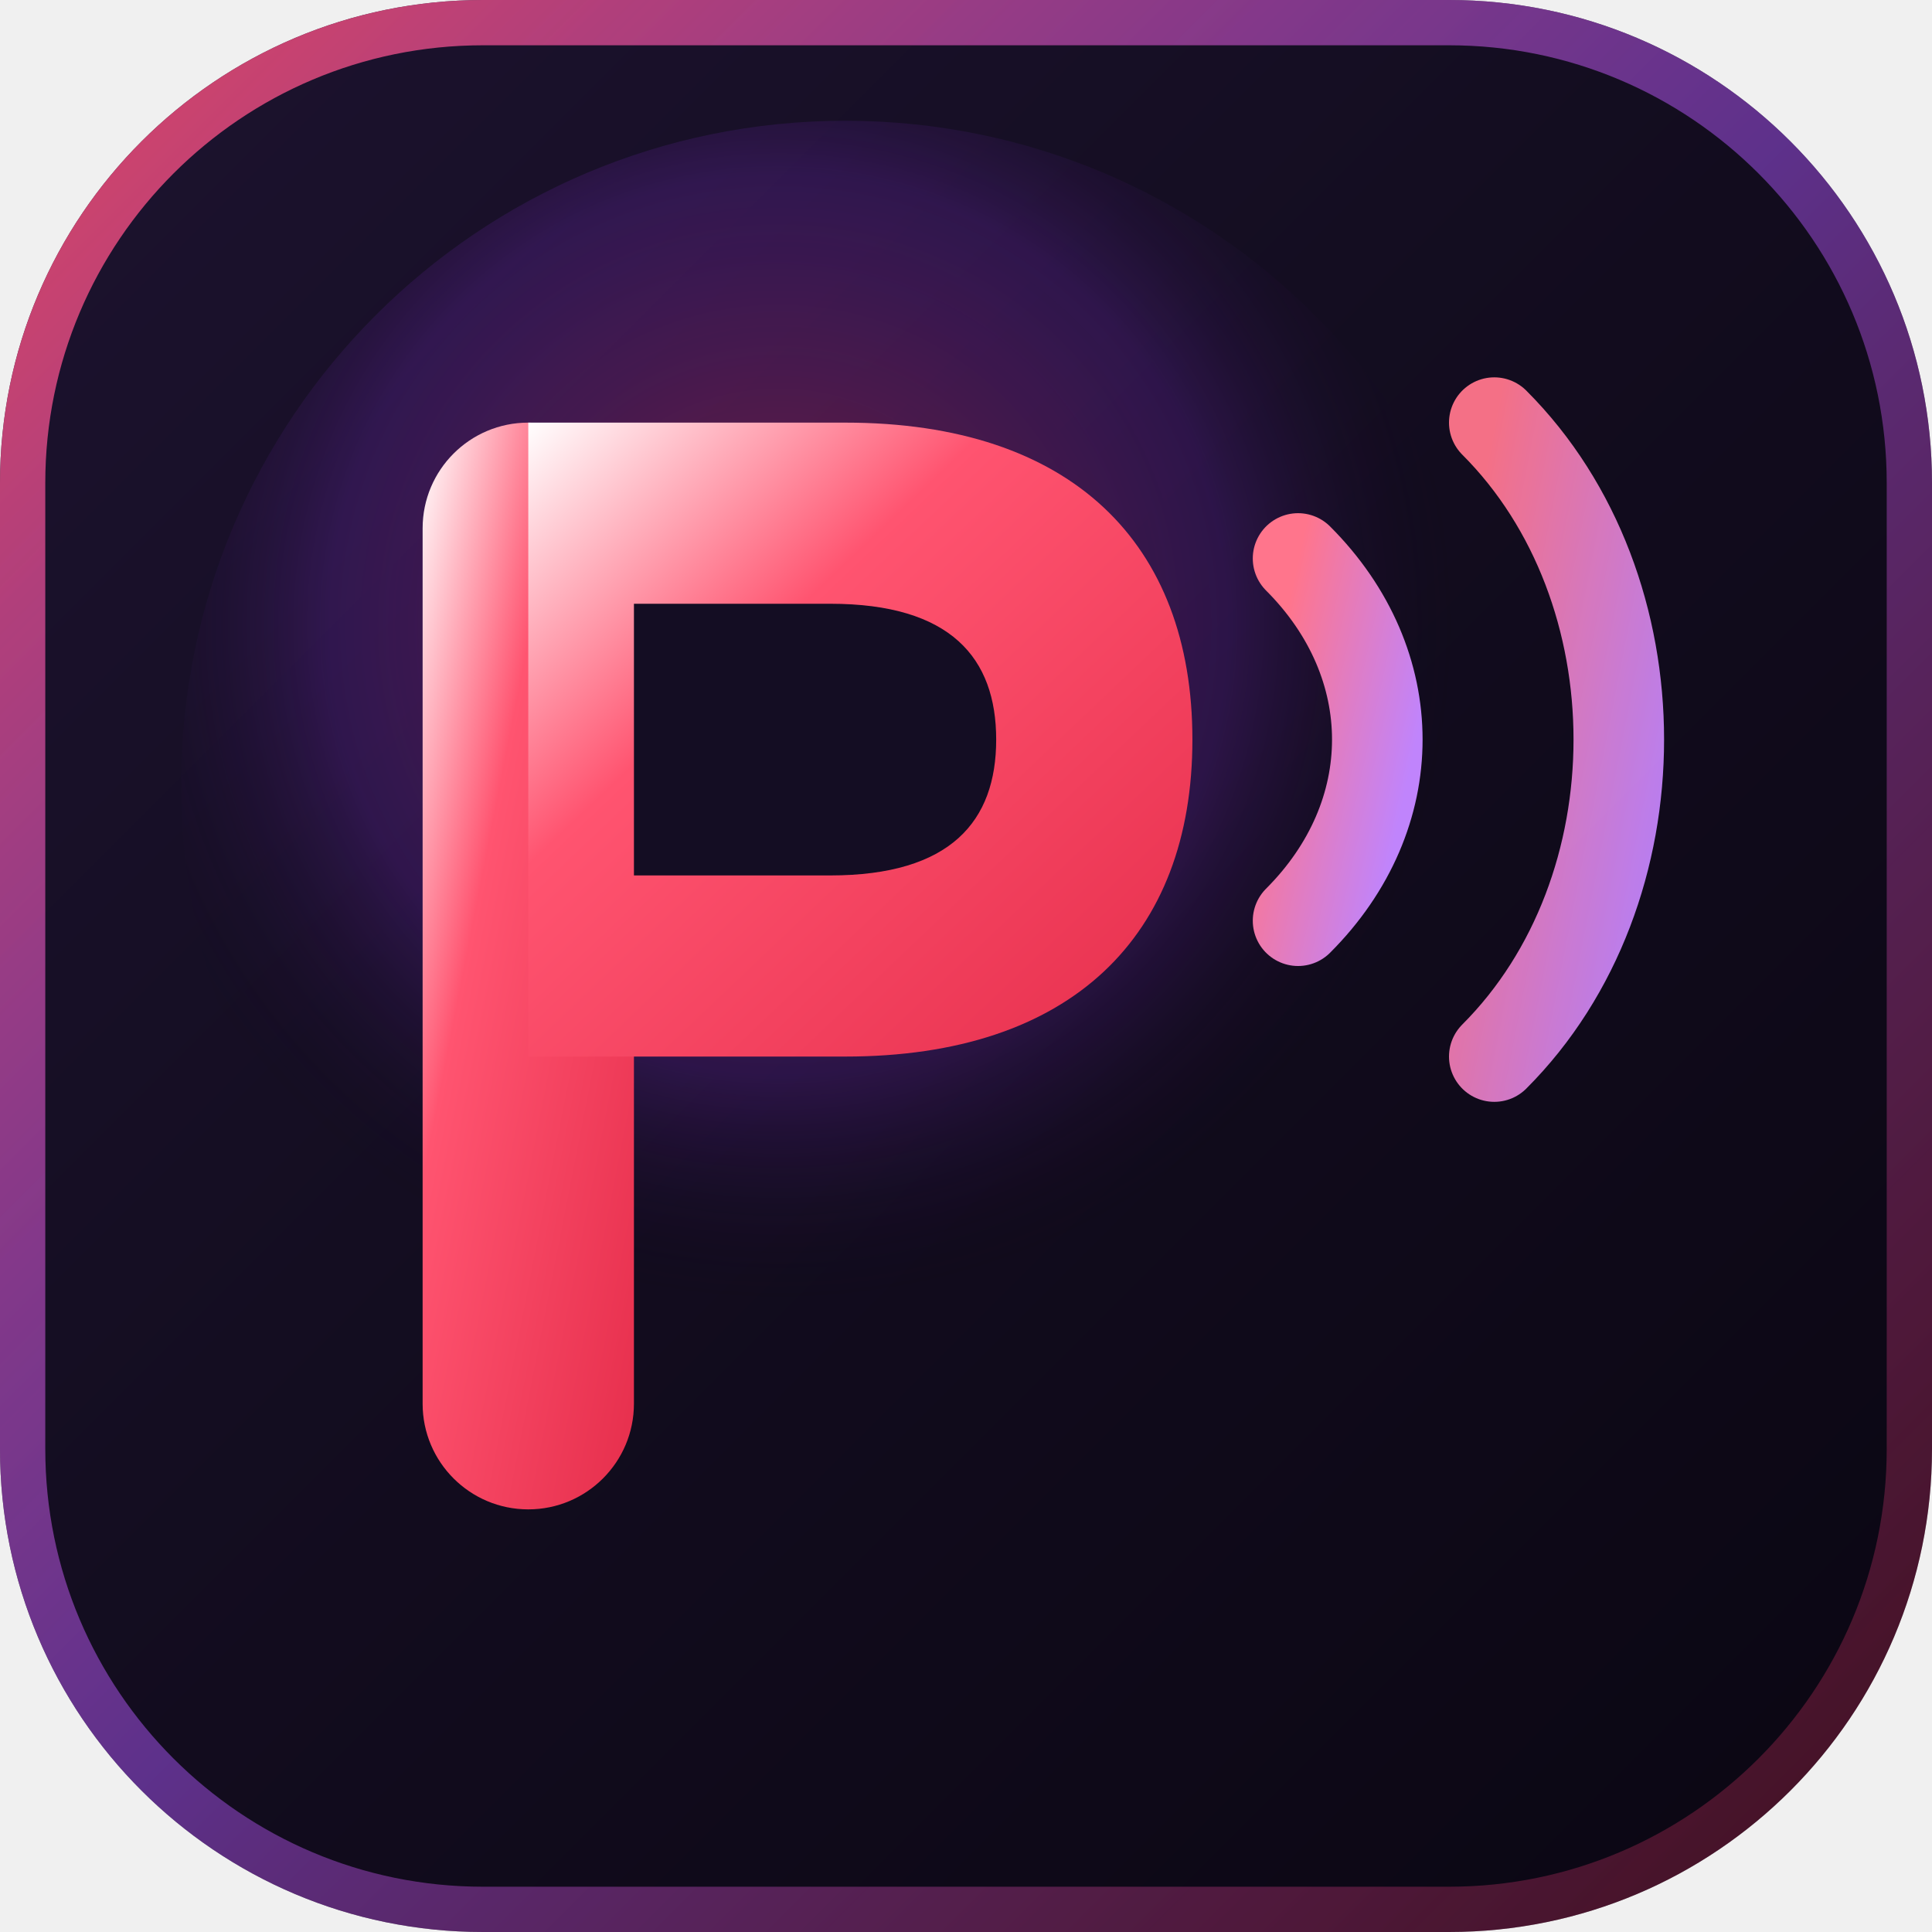
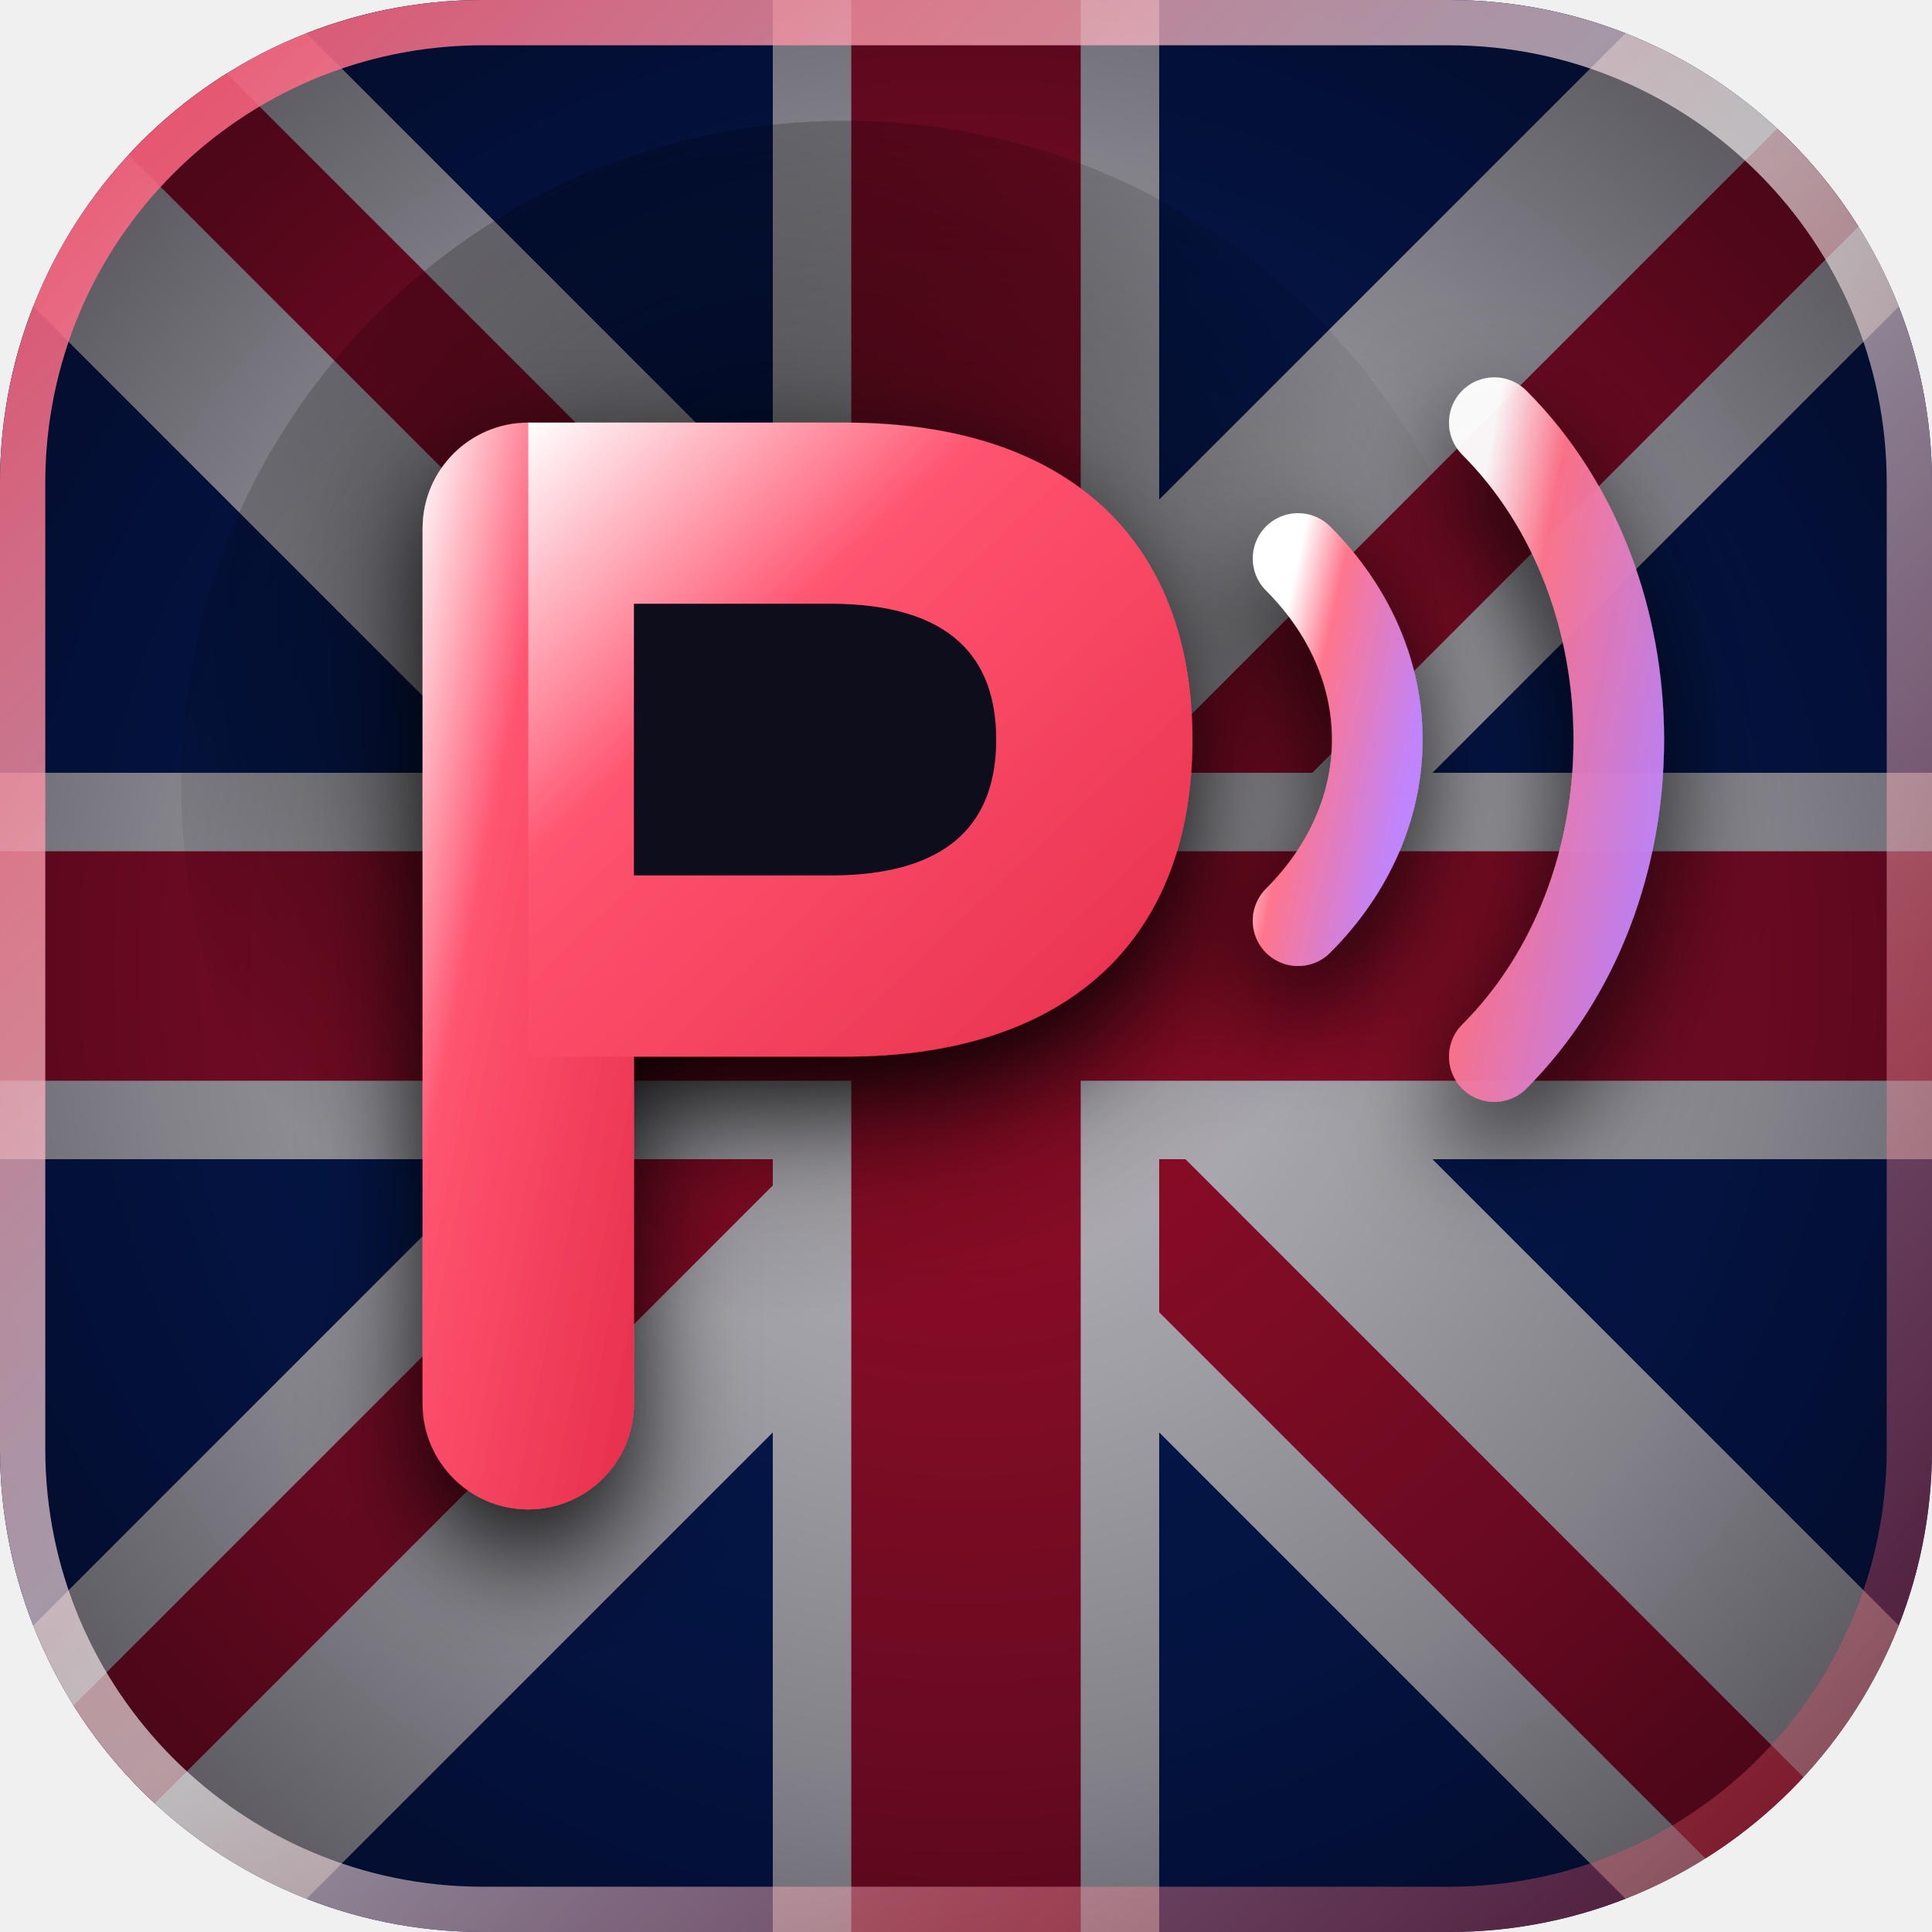
<svg xmlns="http://www.w3.org/2000/svg" viewBox="0 0 64 64" width="64" height="64">
  <defs>
-     <linearGradient id="bgGrad" x1="0%" y1="0%" x2="100%" y2="100%">
-       <stop offset="0%" stop-color="#1d1330" />
-       <stop offset="50%" stop-color="#120c1e" />
-       <stop offset="100%" stop-color="#0a0612" />
+     <clipPath id="squircle">
+       <rect width="64" height="64" rx="16" />
+     </clipPath>
+     <linearGradient id="borderGrad" x1="0%" y1="0%" x2="100%" y2="100%">
+       <stop offset="0%" stop-color="#ff4d6d" stop-opacity="0.9" />
+       <stop offset="50%" stop-color="#ffffff" stop-opacity="0.6" />
+       <stop offset="100%" stop-color="#e62e4c" stop-opacity="0.3" />
    </linearGradient>
-     <linearGradient id="borderGrad" x1="0%" y1="0%" x2="100%" y2="100%">
-       <stop offset="0%" stop-color="#ff4d6d" stop-opacity="0.85" />
-       <stop offset="50%" stop-color="#a855f7" stop-opacity="0.5" />
-       <stop offset="100%" stop-color="#e62e4c" stop-opacity="0.25" />
-     </linearGradient>
+     <radialGradient id="flagVignette" cx="50%" cy="50%" r="70%">
+       <stop offset="0%" stop-color="#0a0518" stop-opacity="0.25" />
+       <stop offset="60%" stop-color="#070312" stop-opacity="0.5" />
+       <stop offset="100%" stop-color="#020006" stop-opacity="0.75" />
+     </radialGradient>
    <radialGradient id="ambientGlow" cx="45%" cy="38%" r="52%">
-       <stop offset="0%" stop-color="#e62e4c" stop-opacity="0.45" />
-       <stop offset="65%" stop-color="#9333ea" stop-opacity="0.2" />
+       <stop offset="0%" stop-color="#000000" stop-opacity="0.55" />
+       <stop offset="65%" stop-color="#000000" stop-opacity="0.25" />
      <stop offset="100%" stop-color="#000000" stop-opacity="0" />
    </radialGradient>
+     <filter id="logoShadow" x="-20%" y="-20%" width="150%" height="150%">
+       <feDropShadow dx="0" dy="1.5" stdDeviation="1.8" flood-color="#000000" flood-opacity="0.9" />
+     </filter>
    <linearGradient id="primaryGrad" x1="0%" y1="0%" x2="100%" y2="100%">
      <stop offset="0%" stop-color="#ffffff" />
      <stop offset="35%" stop-color="#ff5470" />
      <stop offset="100%" stop-color="#e62e4c" />
    </linearGradient>
    <linearGradient id="waveGrad" x1="0%" y1="0%" x2="100%" y2="100%">
-       <stop offset="0%" stop-color="#ff758c" />
+       <stop offset="0%" stop-color="#ffffff" />
+       <stop offset="30%" stop-color="#ff758c" />
      <stop offset="100%" stop-color="#c084fc" />
    </linearGradient>
  </defs>
-   <rect width="64" height="64" rx="16" fill="url(#bgGrad)" />
+   <g clip-path="url(#squircle)">
+     <rect width="64" height="64" fill="#012169" />
+     <path d="M0,0 L64,64 M64,0 L0,64" stroke="#ffffff" stroke-width="12.8" />
+     <path d="M0,0 L32,32" stroke="#C8102E" stroke-width="4.2" transform="translate(0, -2.1)" />
+     <path d="M32,32 L64,64" stroke="#C8102E" stroke-width="4.2" transform="translate(0, 2.1)" />
+     <path d="M64,0 L32,32" stroke="#C8102E" stroke-width="4.2" transform="translate(2.1, 0)" />
+     <path d="M32,32 L0,64" stroke="#C8102E" stroke-width="4.2" transform="translate(-2.1, 0)" />
+     <path d="M32,0 V64 M0,32 H64" stroke="#ffffff" stroke-width="12.8" />
+     <path d="M32,0 V64 M0,32 H64" stroke="#C8102E" stroke-width="7.6" />
+     <rect width="64" height="64" fill="url(#flagVignette)" />
+     <circle cx="28" cy="26" r="22" fill="url(#ambientGlow)" />
+   </g>
  <rect x="0.75" y="0.75" width="62.5" height="62.5" rx="15.25" fill="none" stroke="url(#borderGrad)" stroke-width="1.5" />
-   <circle cx="28" cy="26" r="22" fill="url(#ambientGlow)" />
-   <rect x="14" y="14" width="7" height="36" rx="3.5" fill="url(#primaryGrad)" />
-   <path d="M 17.5 14 H 28 C 35.5 14 39.5 18 39.5 24.5 C 39.5 31 35.5 35 28 35 H 17.5 Z" fill="url(#primaryGrad)" />
-   <path d="M 21 20 H 27.5 C 31.5 20 33 21.8 33 24.5 C 33 27.2 31.5 29 27.5 29 H 21 Z" fill="#140d23" />
-   <path d="M 43 18.5 C 46.5 22 46.5 27 43 30.5" fill="none" stroke="url(#waveGrad)" stroke-width="3" stroke-linecap="round" />
-   <path d="M 49.5 14 C 55 19.5 55 29.5 49.5 35" fill="none" stroke="url(#waveGrad)" stroke-width="3" stroke-linecap="round" opacity="0.95" />
+   <g filter="url(#logoShadow)">
+     <rect x="14" y="14" width="7" height="36" rx="3.5" fill="url(#primaryGrad)" />
+     <path d="M 17.5 14 H 28 C 35.5 14 39.5 18 39.5 24.5 C 39.5 31 35.5 35 28 35 H 17.5 Z" fill="url(#primaryGrad)" />
+     <path d="M 21 20 H 27.5 C 31.5 20 33 21.8 33 24.5 C 33 27.2 31.5 29 27.5 29 H 21 Z" fill="#0d081a" />
+     <path d="M 43 18.5 C 46.5 22 46.5 27 43 30.5" fill="none" stroke="url(#waveGrad)" stroke-width="3" stroke-linecap="round" />
+     <path d="M 49.5 14 C 55 19.5 55 29.5 49.5 35" fill="none" stroke="url(#waveGrad)" stroke-width="3" stroke-linecap="round" opacity="0.95" />
+   </g>
</svg>
